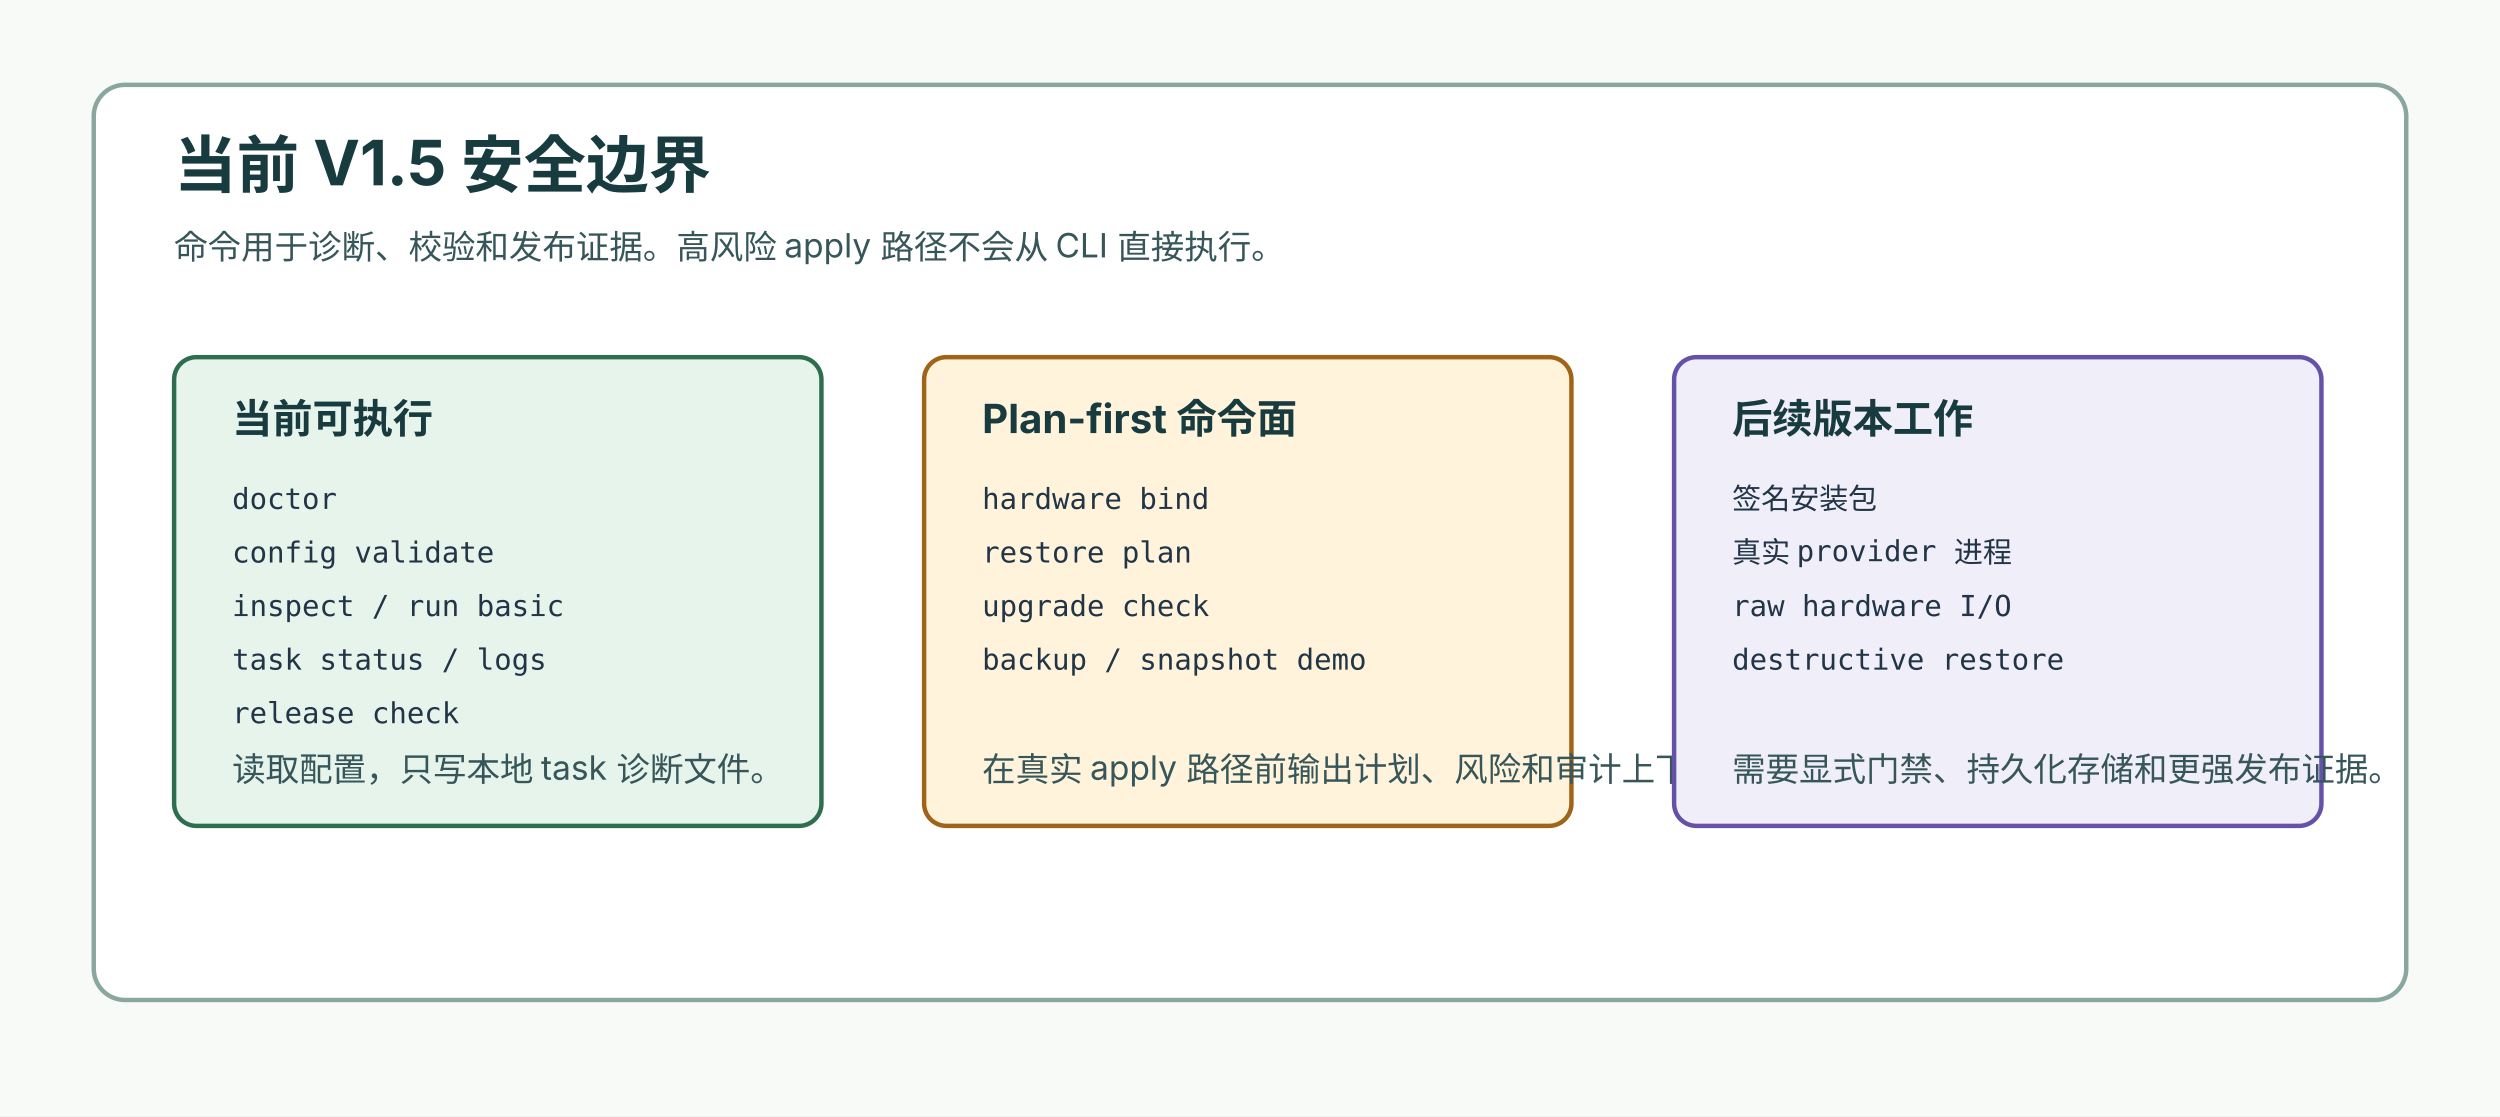
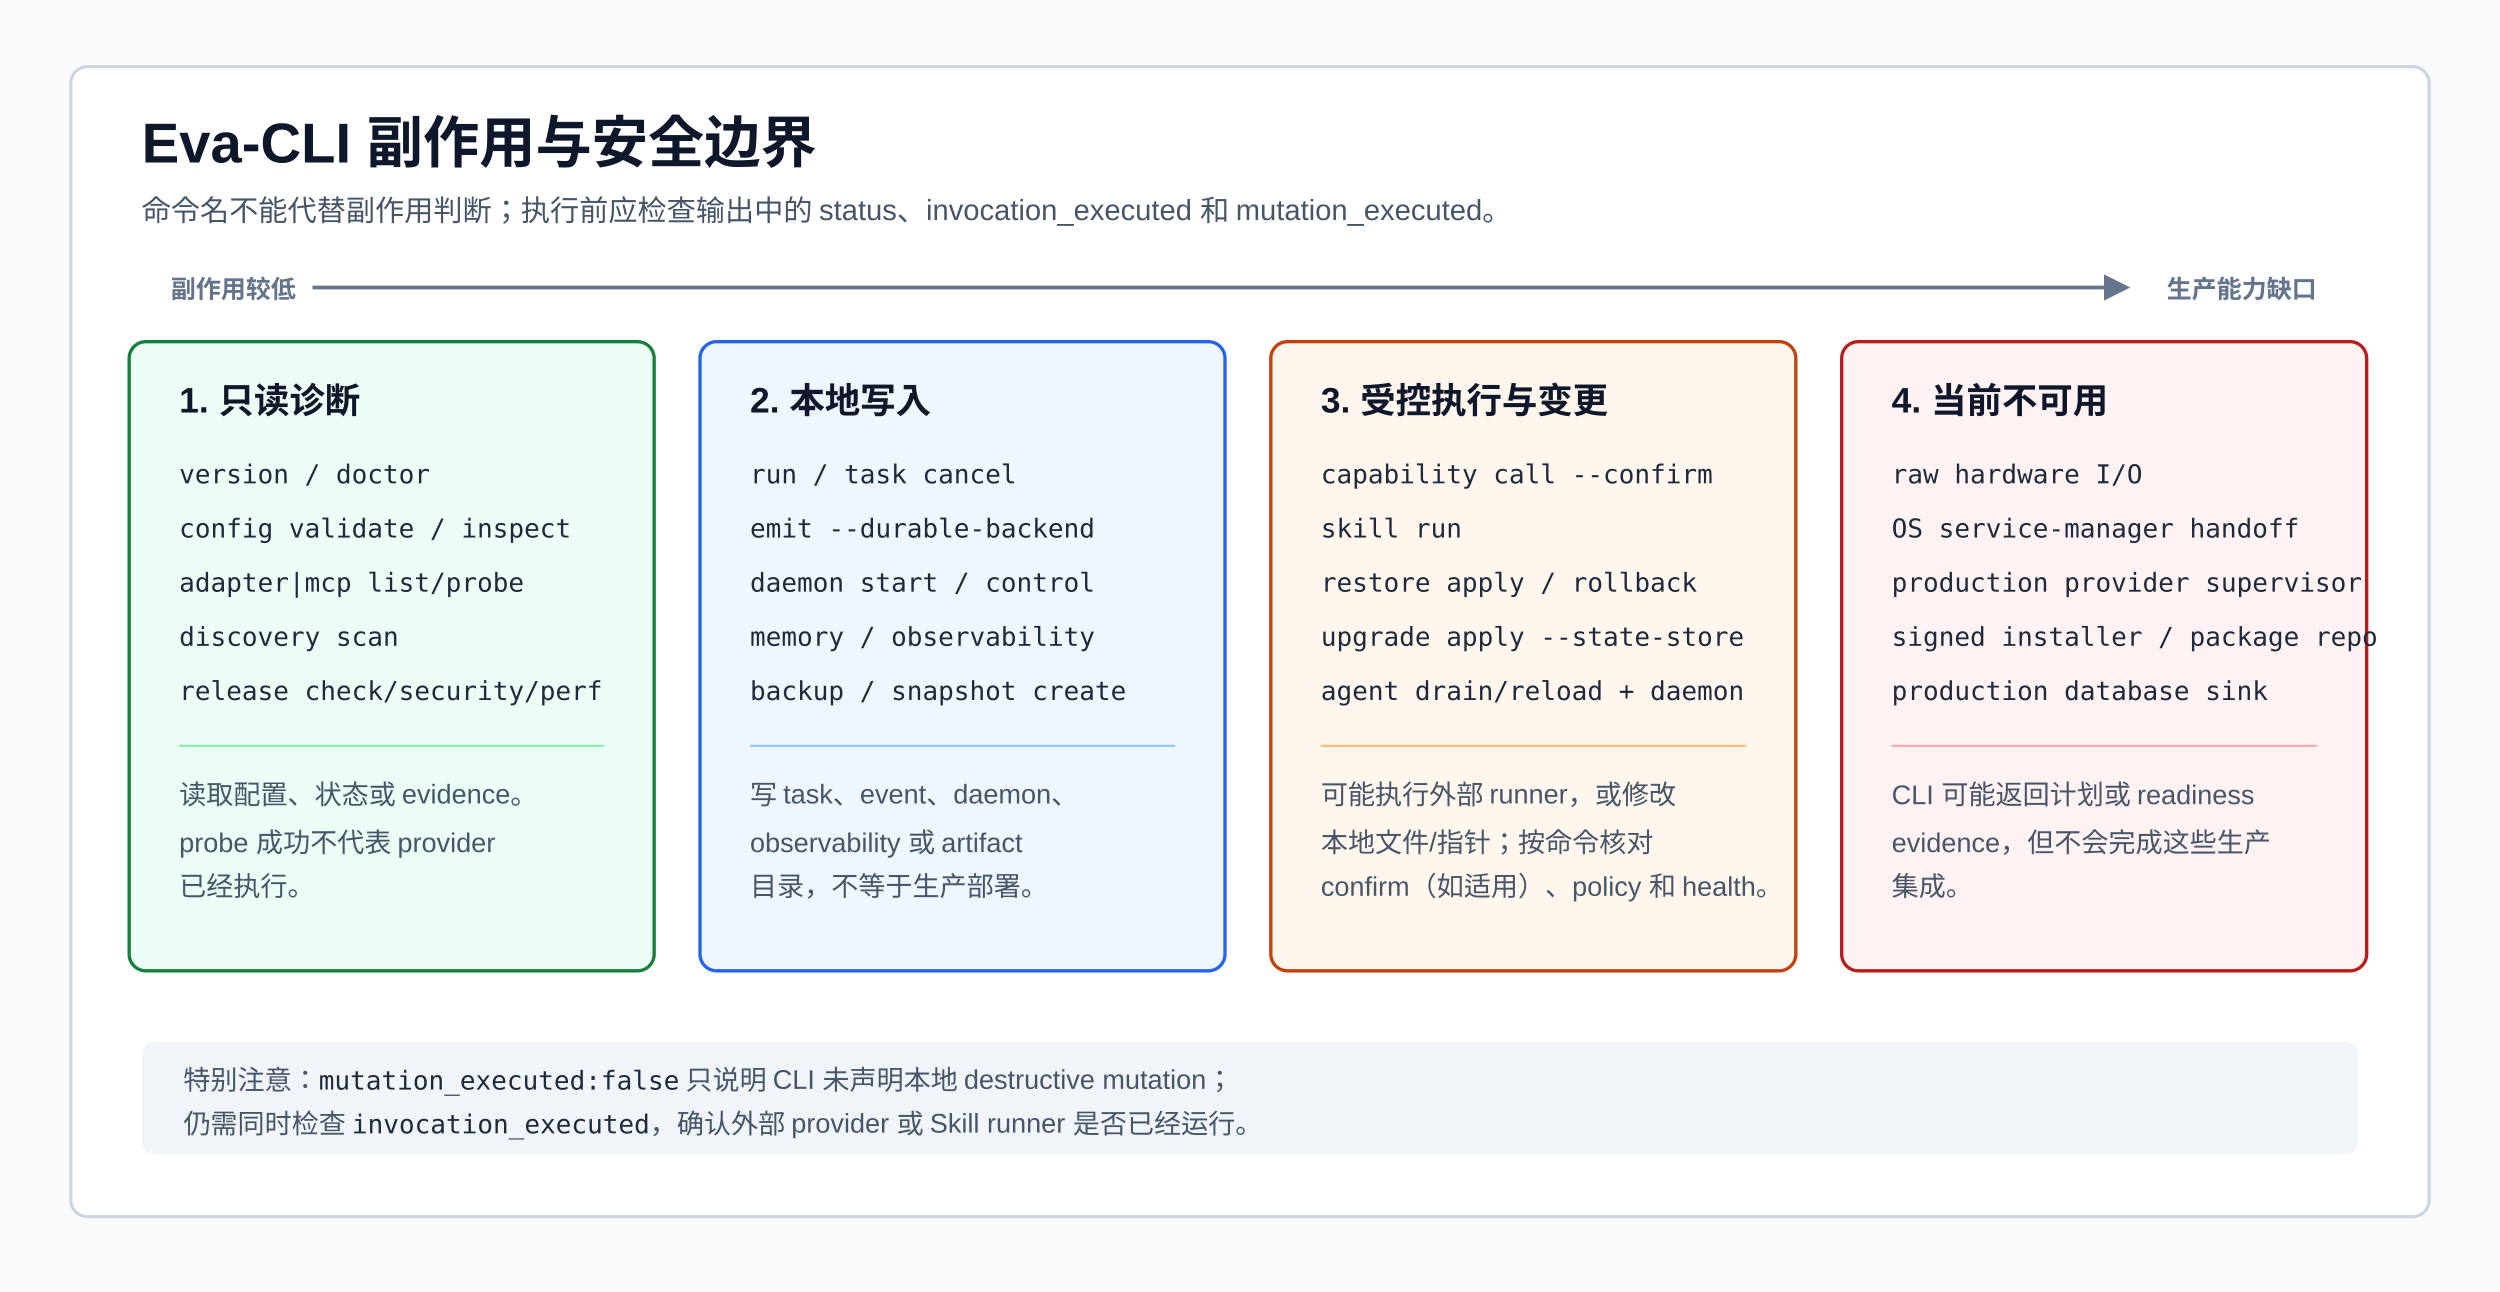
- <svg xmlns="http://www.w3.org/2000/svg" width="1120" height="500" viewBox="0 0 1120 500" role="img" aria-labelledby="title desc">
+ <svg xmlns="http://www.w3.org/2000/svg" width="1200" height="620" viewBox="0 0 1200 620" role="img" aria-labelledby="title desc">
  <defs>
+     <marker id="arrow" viewBox="0 0 10 10" refX="8" refY="5" markerWidth="7" markerHeight="7" orient="auto">
+       <path d="M0 0 L10 5 L0 10 Z" fill="#64748b" />
+     </marker>
    <style>
-       .bg { fill: #f8faf7; }
-       .zone { fill: #ffffff; stroke: #8aa79f; stroke-width: 2; rx: 14; }
-       .safe { fill: #e7f4ec; stroke: #2f6d4f; stroke-width: 2; rx: 10; }
-       .plan { fill: #fff3dc; stroke: #a06418; stroke-width: 2; rx: 10; }
-       .future { fill: #f0eef9; stroke: #6651a8; stroke-width: 2; rx: 10; }
-       .title { font: 700 28px system-ui, -apple-system, Segoe UI, sans-serif; fill: #173b3f; }
-       .label { font: 700 18px system-ui, -apple-system, Segoe UI, sans-serif; fill: #173b3f; }
-       .text { font: 15px system-ui, -apple-system, Segoe UI, sans-serif; fill: #36565a; }
-       .code { font: 13px ui-monospace, SFMono-Regular, Consolas, monospace; fill: #213547; }
+       .bg { fill: #f8fafc; }
+       .frame { fill: #ffffff; stroke: #cbd5e1; stroke-width: 1.5; }
+       .read { fill: #ecfdf5; stroke: #15803d; stroke-width: 1.6; }
+       .write { fill: #eff6ff; stroke: #2563eb; stroke-width: 1.6; }
+       .gated { fill: #fff7ed; stroke: #c2410c; stroke-width: 1.6; }
+       .blocked { fill: #fef2f2; stroke: #b91c1c; stroke-width: 1.6; }
+       .title { font: 700 27px Arial, "Microsoft YaHei", sans-serif; fill: #0f172a; }
+       .subtitle { font: 14px Arial, "Microsoft YaHei", sans-serif; fill: #475569; }
+       .label { font: 700 17px Arial, "Microsoft YaHei", sans-serif; fill: #0f172a; }
+       .code { font: 12.5px Consolas, "SFMono-Regular", monospace; fill: #1e293b; }
+       .text { font: 13px Arial, "Microsoft YaHei", sans-serif; fill: #475569; }
+       .risk { font: 700 12px Arial, "Microsoft YaHei", sans-serif; fill: #64748b; }
+       .line { fill: none; stroke: #64748b; stroke-width: 1.8; marker-end: url(#arrow); }
    </style>
  </defs>
-   <rect class="bg" width="1120" height="500" />
-   <rect class="zone" x="42" y="38" width="1036" height="410" />
-   <text class="title" x="78" y="84">当前 V1.5 安全边界</text>
-   <text class="text" x="78" y="116">命令用于诊断、校验和发布证据。高风险 apply 路径不会从 CLI 直接执行。</text>
-   <rect class="safe" x="78" y="160" width="290" height="210" />
-   <text class="label" x="104" y="194">当前可执行</text>
-   <text class="code" x="104" y="228">doctor</text>
-   <text class="code" x="104" y="252">config validate</text>
-   <text class="code" x="104" y="276">inspect / run basic</text>
-   <text class="code" x="104" y="300">task status / logs</text>
-   <text class="code" x="104" y="324">release check</text>
-   <text class="text" x="104" y="350">读取配置，只写本地 task 诊断文件。</text>
-   <rect class="plan" x="414" y="160" width="290" height="210" />
-   <text class="label" x="440" y="194">Plan-first 命令面</text>
-   <text class="code" x="440" y="228">hardware bind</text>
-   <text class="code" x="440" y="252">restore plan</text>
-   <text class="code" x="440" y="276">upgrade check</text>
-   <text class="code" x="440" y="300">backup / snapshot demo</text>
-   <text class="text" x="440" y="350">在真实 apply 路径前输出计划、风险和审计上下文。</text>
-   <rect class="future" x="750" y="160" width="290" height="210" />
-   <text class="label" x="776" y="194">后续版本工作</text>
-   <text class="code" x="776" y="228">签名安装包</text>
-   <text class="code" x="776" y="252">真实 provider 进程</text>
-   <text class="code" x="776" y="276">raw hardware I/O</text>
-   <text class="code" x="776" y="300">destructive restore</text>
-   <text class="text" x="776" y="350">需要显式门禁、持久化存储和更强发布证据。</text>
+   <rect class="bg" width="1200" height="620" />
+   <rect class="frame" x="34" y="32" width="1132" height="552" rx="8" />
+   <text class="title" x="68" y="78">Eva-CLI 副作用与安全边界</text>
+   <text class="subtitle" x="68" y="106">命令名不能代替副作用判断；执行前应检查输出中的 status、invocation_executed 和 mutation_executed。</text>
+   <text class="risk" x="82" y="143">副作用较低</text>
+   <text class="risk" x="1040" y="143">生产能力缺口</text>
+   <line class="line" x1="150" y1="138" x2="1020" y2="138" />
+   <rect class="read" x="62" y="164" width="252" height="302" rx="8" />
+   <text class="label" x="86" y="198">1. 只读诊断</text>
+   <text class="code" x="86" y="232">version / doctor</text>
+   <text class="code" x="86" y="258">config validate / inspect</text>
+   <text class="code" x="86" y="284">adapter|mcp list/probe</text>
+   <text class="code" x="86" y="310">discovery scan</text>
+   <text class="code" x="86" y="336">release check/security/perf</text>
+   <line x1="86" y1="358" x2="290" y2="358" stroke="#86efac" />
+   <text class="text" x="86" y="386">读取配置、状态或 evidence。</text>
+   <text class="text" x="86" y="409">probe 成功不代表 provider</text>
+   <text class="text" x="86" y="430">已经执行。</text>
+   <rect class="write" x="336" y="164" width="252" height="302" rx="8" />
+   <text class="label" x="360" y="198">2. 本地写入</text>
+   <text class="code" x="360" y="232">run / task cancel</text>
+   <text class="code" x="360" y="258">emit --durable-backend</text>
+   <text class="code" x="360" y="284">daemon start / control</text>
+   <text class="code" x="360" y="310">memory / observability</text>
+   <text class="code" x="360" y="336">backup / snapshot create</text>
+   <line x1="360" y1="358" x2="564" y2="358" stroke="#93c5fd" />
+   <text class="text" x="360" y="386">写 task、event、daemon、</text>
+   <text class="text" x="360" y="409">observability 或 artifact</text>
+   <text class="text" x="360" y="430">目录，不等于生产部署。</text>
+   <rect class="gated" x="610" y="164" width="252" height="302" rx="8" />
+   <text class="label" x="634" y="198">3. 受控执行与变更</text>
+   <text class="code" x="634" y="232">capability call --confirm</text>
+   <text class="code" x="634" y="258">skill run</text>
+   <text class="code" x="634" y="284">restore apply / rollback</text>
+   <text class="code" x="634" y="310">upgrade apply --state-store</text>
+   <text class="code" x="634" y="336">agent drain/reload + daemon</text>
+   <line x1="634" y1="358" x2="838" y2="358" stroke="#fdba74" />
+   <text class="text" x="634" y="386">可能执行外部 runner，或修改</text>
+   <text class="text" x="634" y="409">本地文件/指针；按命令核对</text>
+   <text class="text" x="634" y="430">confirm（如适用）、policy 和 health。</text>
+   <rect class="blocked" x="884" y="164" width="252" height="302" rx="8" />
+   <text class="label" x="908" y="198">4. 当前不可用</text>
+   <text class="code" x="908" y="232">raw hardware I/O</text>
+   <text class="code" x="908" y="258">OS service-manager handoff</text>
+   <text class="code" x="908" y="284">production provider supervisor</text>
+   <text class="code" x="908" y="310">signed installer / package repo</text>
+   <text class="code" x="908" y="336">production database sink</text>
+   <line x1="908" y1="358" x2="1112" y2="358" stroke="#fca5a5" />
+   <text class="text" x="908" y="386">CLI 可能返回计划或 readiness</text>
+   <text class="text" x="908" y="409">evidence，但不会完成这些生产</text>
+   <text class="text" x="908" y="430">集成。</text>
+   <rect x="68" y="500" width="1064" height="54" rx="6" fill="#f1f5f9" />
+   <text class="text" x="88" y="523">特别注意：<tspan class="code">mutation_executed:false</tspan> 只说明 CLI 未声明本地 destructive mutation；</text>
+   <text class="text" x="88" y="544">仍需同时检查 <tspan class="code">invocation_executed</tspan>，确认外部 provider 或 Skill runner 是否已经运行。</text>
</svg>
